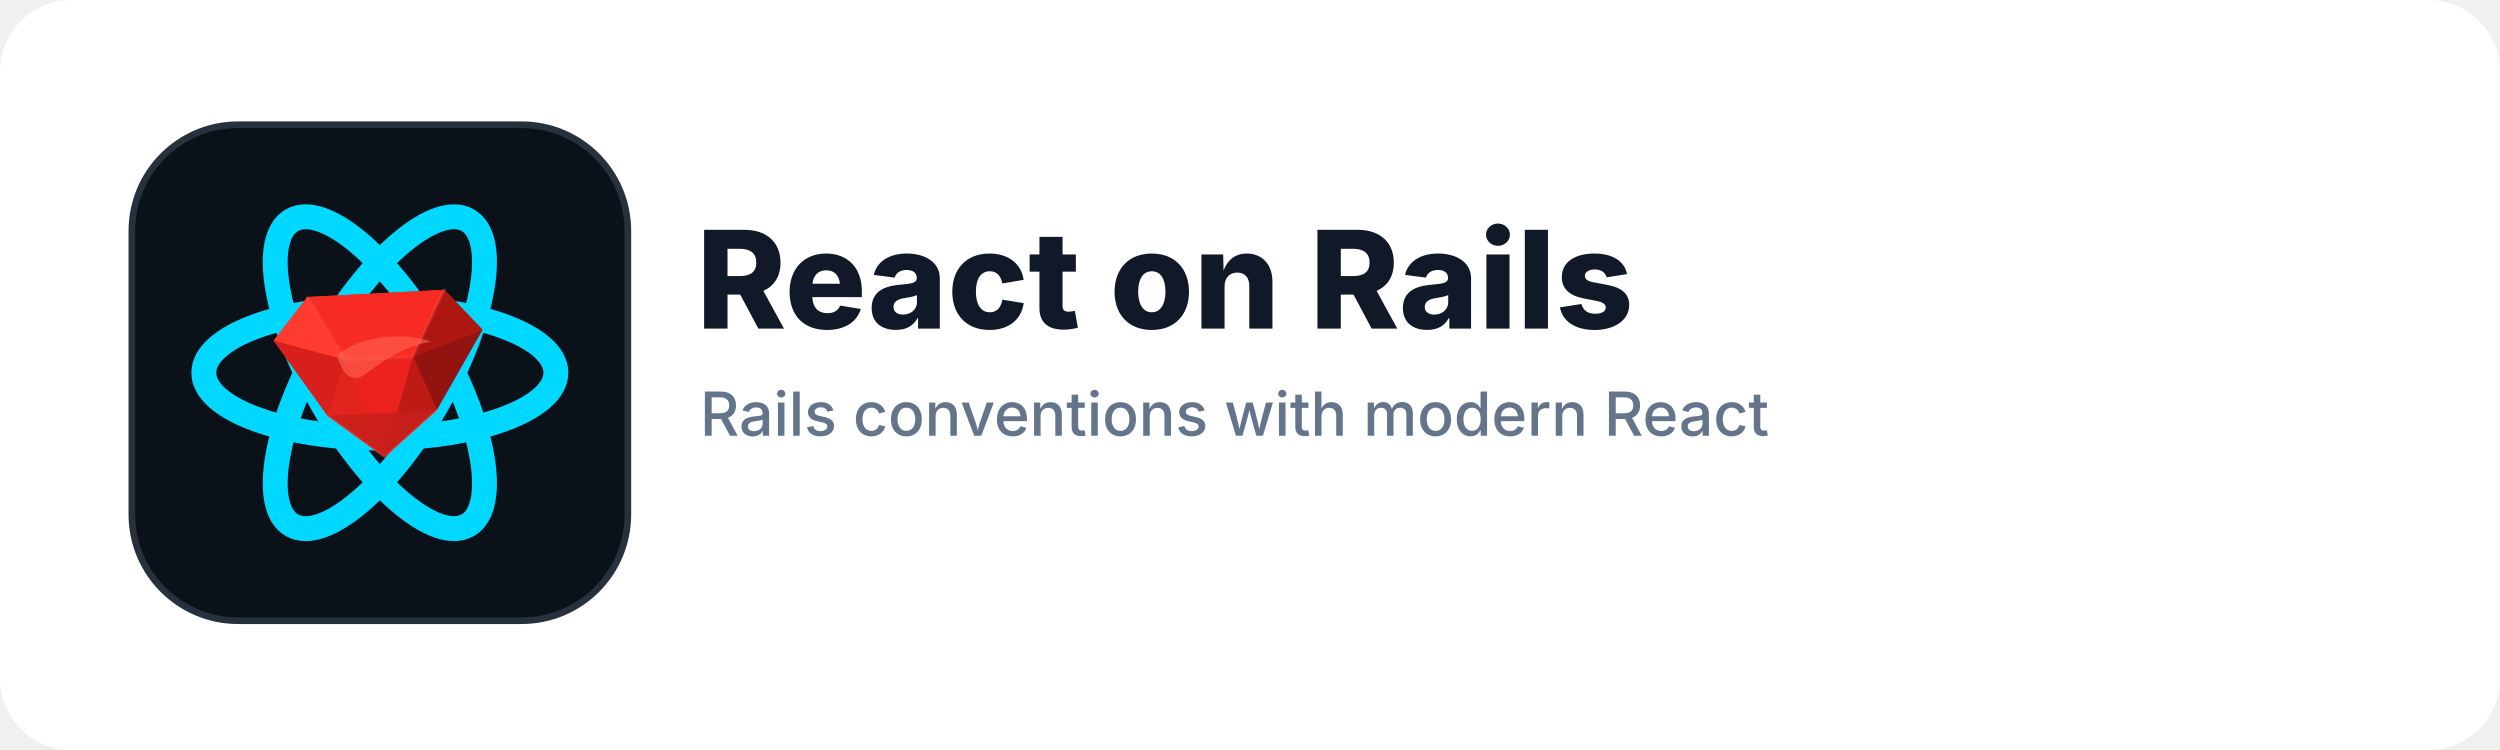
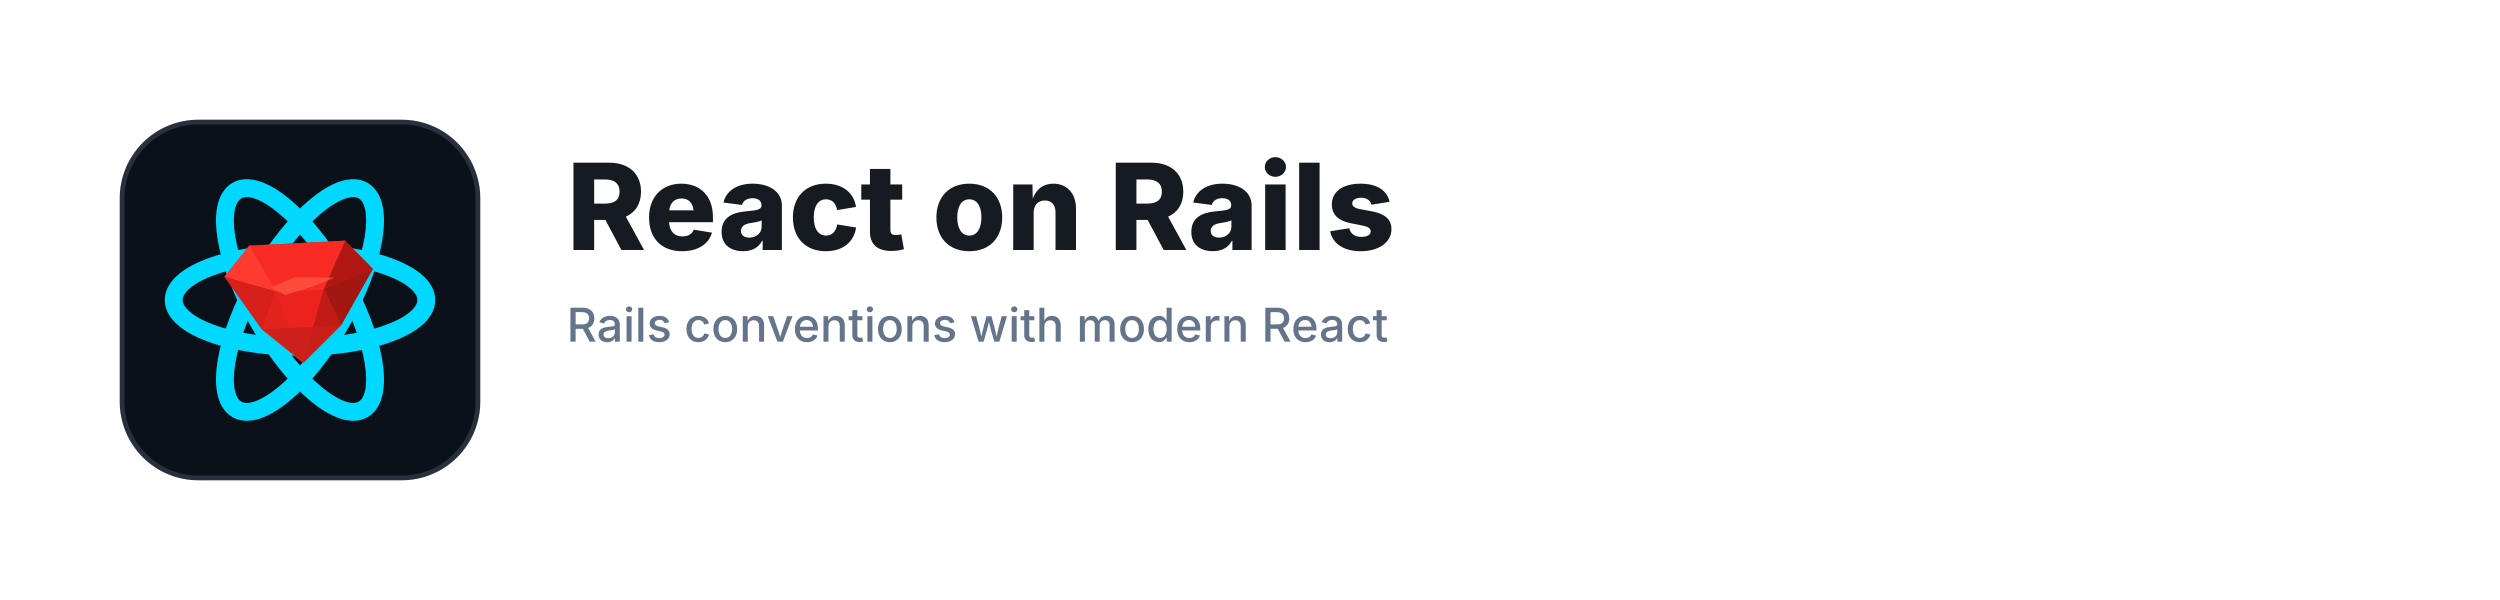
- <svg xmlns="http://www.w3.org/2000/svg" viewBox="0 0 1400 420" role="img" aria-label="React on Rails logo lockup — Reduced tilt + full triangle + red glint">
-   <rect width="1400" height="420" rx="40" fill="#FFFFFF" />
-   <g transform="translate(54 50) scale(0.31)">
+ <svg xmlns="http://www.w3.org/2000/svg" viewBox="0 0 1500 360" role="img" aria-label="React on Rails Reduced tilt + full triangle + angular glint lockup">
+   <rect width="1500" height="360" rx="0" fill="#FFFFFF" />
+   <g transform="translate(58 58) scale(0.2382812)">
    <rect x="64" y="64" width="896" height="896" rx="192" fill="#0B1118" stroke="#26313D" stroke-width="12" />
    <g>
      <g fill="none" stroke="#00D8FF" stroke-width="45" stroke-linecap="round" stroke-linejoin="round">
        <ellipse cx="512" cy="512" rx="318" ry="118" />
        <ellipse cx="512" cy="512" rx="318" ry="118" transform="rotate(60 512 512)" />
        <ellipse cx="512" cy="512" rx="318" ry="118" transform="rotate(-60 512 512)" />
      </g>
-       <g transform="translate(512 505) rotate(-3) scale(1.05)">
-         <path d="M-180 -58 L-118 -130 L118 -130 L180 -58 L94 76 L0 152 L-94 76 Z" fill="#EC221E" />
-         <path d="M-180 -58 L-118 -130 L-58 -18 Z" fill="#FF3B30" />
-         <path d="M-118 -130 L118 -130 L58 -18 L-58 -18 Z" fill="#F72B23" />
-         <path d="M118 -130 L180 -58 L58 -18 Z" fill="#A81510" opacity="0.92" />
-         <path d="M-180 -58 L-58 -18 L-94 76 Z" fill="#D7201B" />
-         <path d="M58 -18 L180 -58 L94 76 Z" fill="#75100C" opacity="0.76" />
-         <path d="M-94 76 L-58 -18 L0 152 Z" fill="#E3231D" />
-         <path d="M58 -18 L94 76 L0 152 Z" fill="#B81914" opacity="0.88" />
-         <path d="M-94 76 L94 76 L0 152 Z" fill="#C81F1A" opacity="0.88" />
-         <path d="M-72 -28 C-31 -58 43 -62 91 -42 C52 -38 14 -20 -24 7 C-48 24 -65 8 -72 -28 Z" fill="#FF6252" opacity="0.62" />
-         <path d="M-118 -130 L-58 -18 L58 -18 L118 -130" fill="none" stroke="#FF7A70" stroke-width="6" stroke-linecap="round" stroke-linejoin="round" opacity="0.16" />
-         <path d="M-94 76 L0 152 L94 76" fill="none" stroke="#FF7A70" stroke-width="5" stroke-linecap="round" stroke-linejoin="round" opacity="0.18" />
+       <g transform="translate(512 506) rotate(-3) scale(1.04)">
+         <path d="M-180 -60 L-116 -132 L116 -132 L180 -60 L96 72 L0 158 L-96 72 Z" fill="#EC221E" />
+         <path d="M-180 -60 L-116 -132 L-58 -18 Z" fill="#FF3B30" />
+         <path d="M-116 -132 L116 -132 L58 -18 L-58 -18 Z" fill="#F72B23" />
+         <path d="M116 -132 L180 -60 L58 -18 Z" fill="#A81510" opacity="0.86" />
+         <path d="M-180 -60 L-58 -18 L-96 72 Z" fill="#D7201B" />
+         <path d="M58 -18 L180 -60 L96 72 Z" fill="#75100C" opacity="0.62" />
+         <path d="M-96 72 L-58 -18 L0 158 Z" fill="#E3231D" />
+         <path d="M58 -18 L96 72 L0 158 Z" fill="#B81914" opacity="0.82" />
+         <path d="M-96 72 L96 72 L0 158 Z" fill="#C81F1A" opacity="0.86" />
+         <path d="M-70 -28 L-10 -50 L86 -44 L34 -26 L-35 -8 Z" fill="#FF5A45" opacity="0.70" />
+         <path d="M-116 -132 L-58 -18 L58 -18 L116 -132" fill="none" stroke="#FF6E61" stroke-width="5" stroke-linecap="round" stroke-linejoin="round" opacity="0.10" />
+         <path d="M-96 72 L0 158 L96 72" fill="none" stroke="#FF6E61" stroke-width="5" stroke-linecap="round" stroke-linejoin="round" opacity="0.11" />
      </g>
    </g>
  </g>
-   <text x="390" y="184" font-family="Inter, Avenir Next, Helvetica, Arial, sans-serif" font-size="76" font-weight="800" fill="#111827">React on Rails</text>
-   <text x="392" y="244" font-family="Inter, Avenir Next, Helvetica, Arial, sans-serif" font-size="34" font-weight="500" fill="#64748B">Rails conventions with modern React</text>
+   <text x="340" y="150" font-family="Inter, Avenir Next, Helvetica, Arial, sans-serif" font-size="72" font-weight="800" fill="#161B22">React on Rails</text>
+   <text x="340" y="205" font-family="Inter, Avenir Next, Helvetica, Arial, sans-serif" font-size="28" font-weight="500" fill="#64748B">Rails conventions with modern React</text>
</svg>
